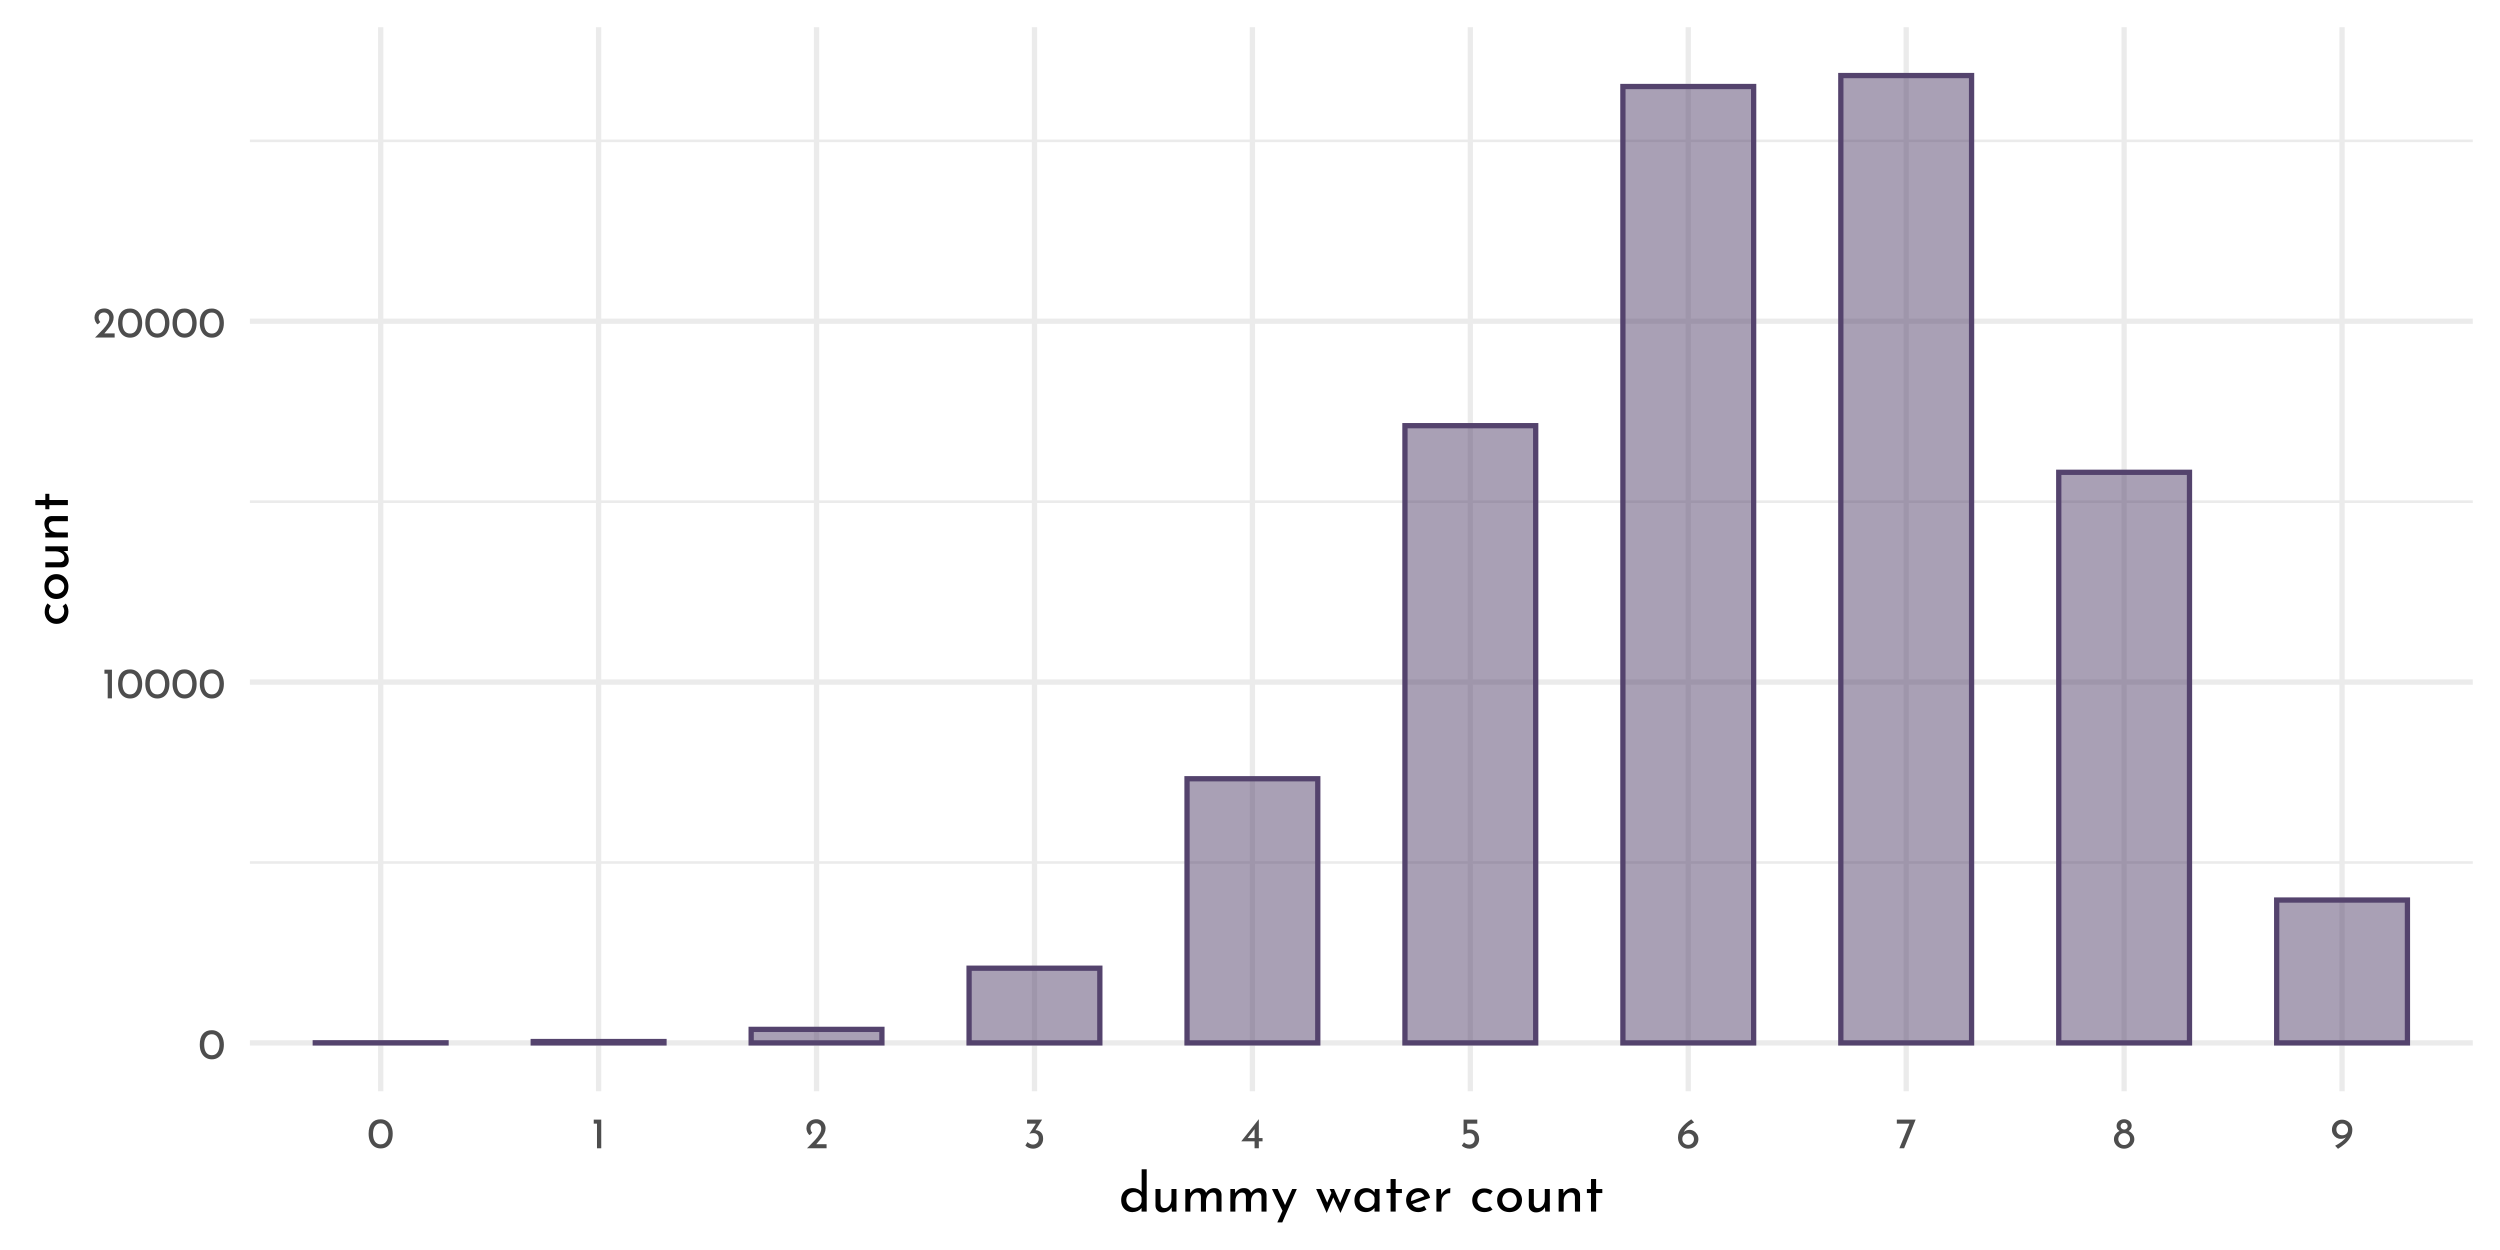
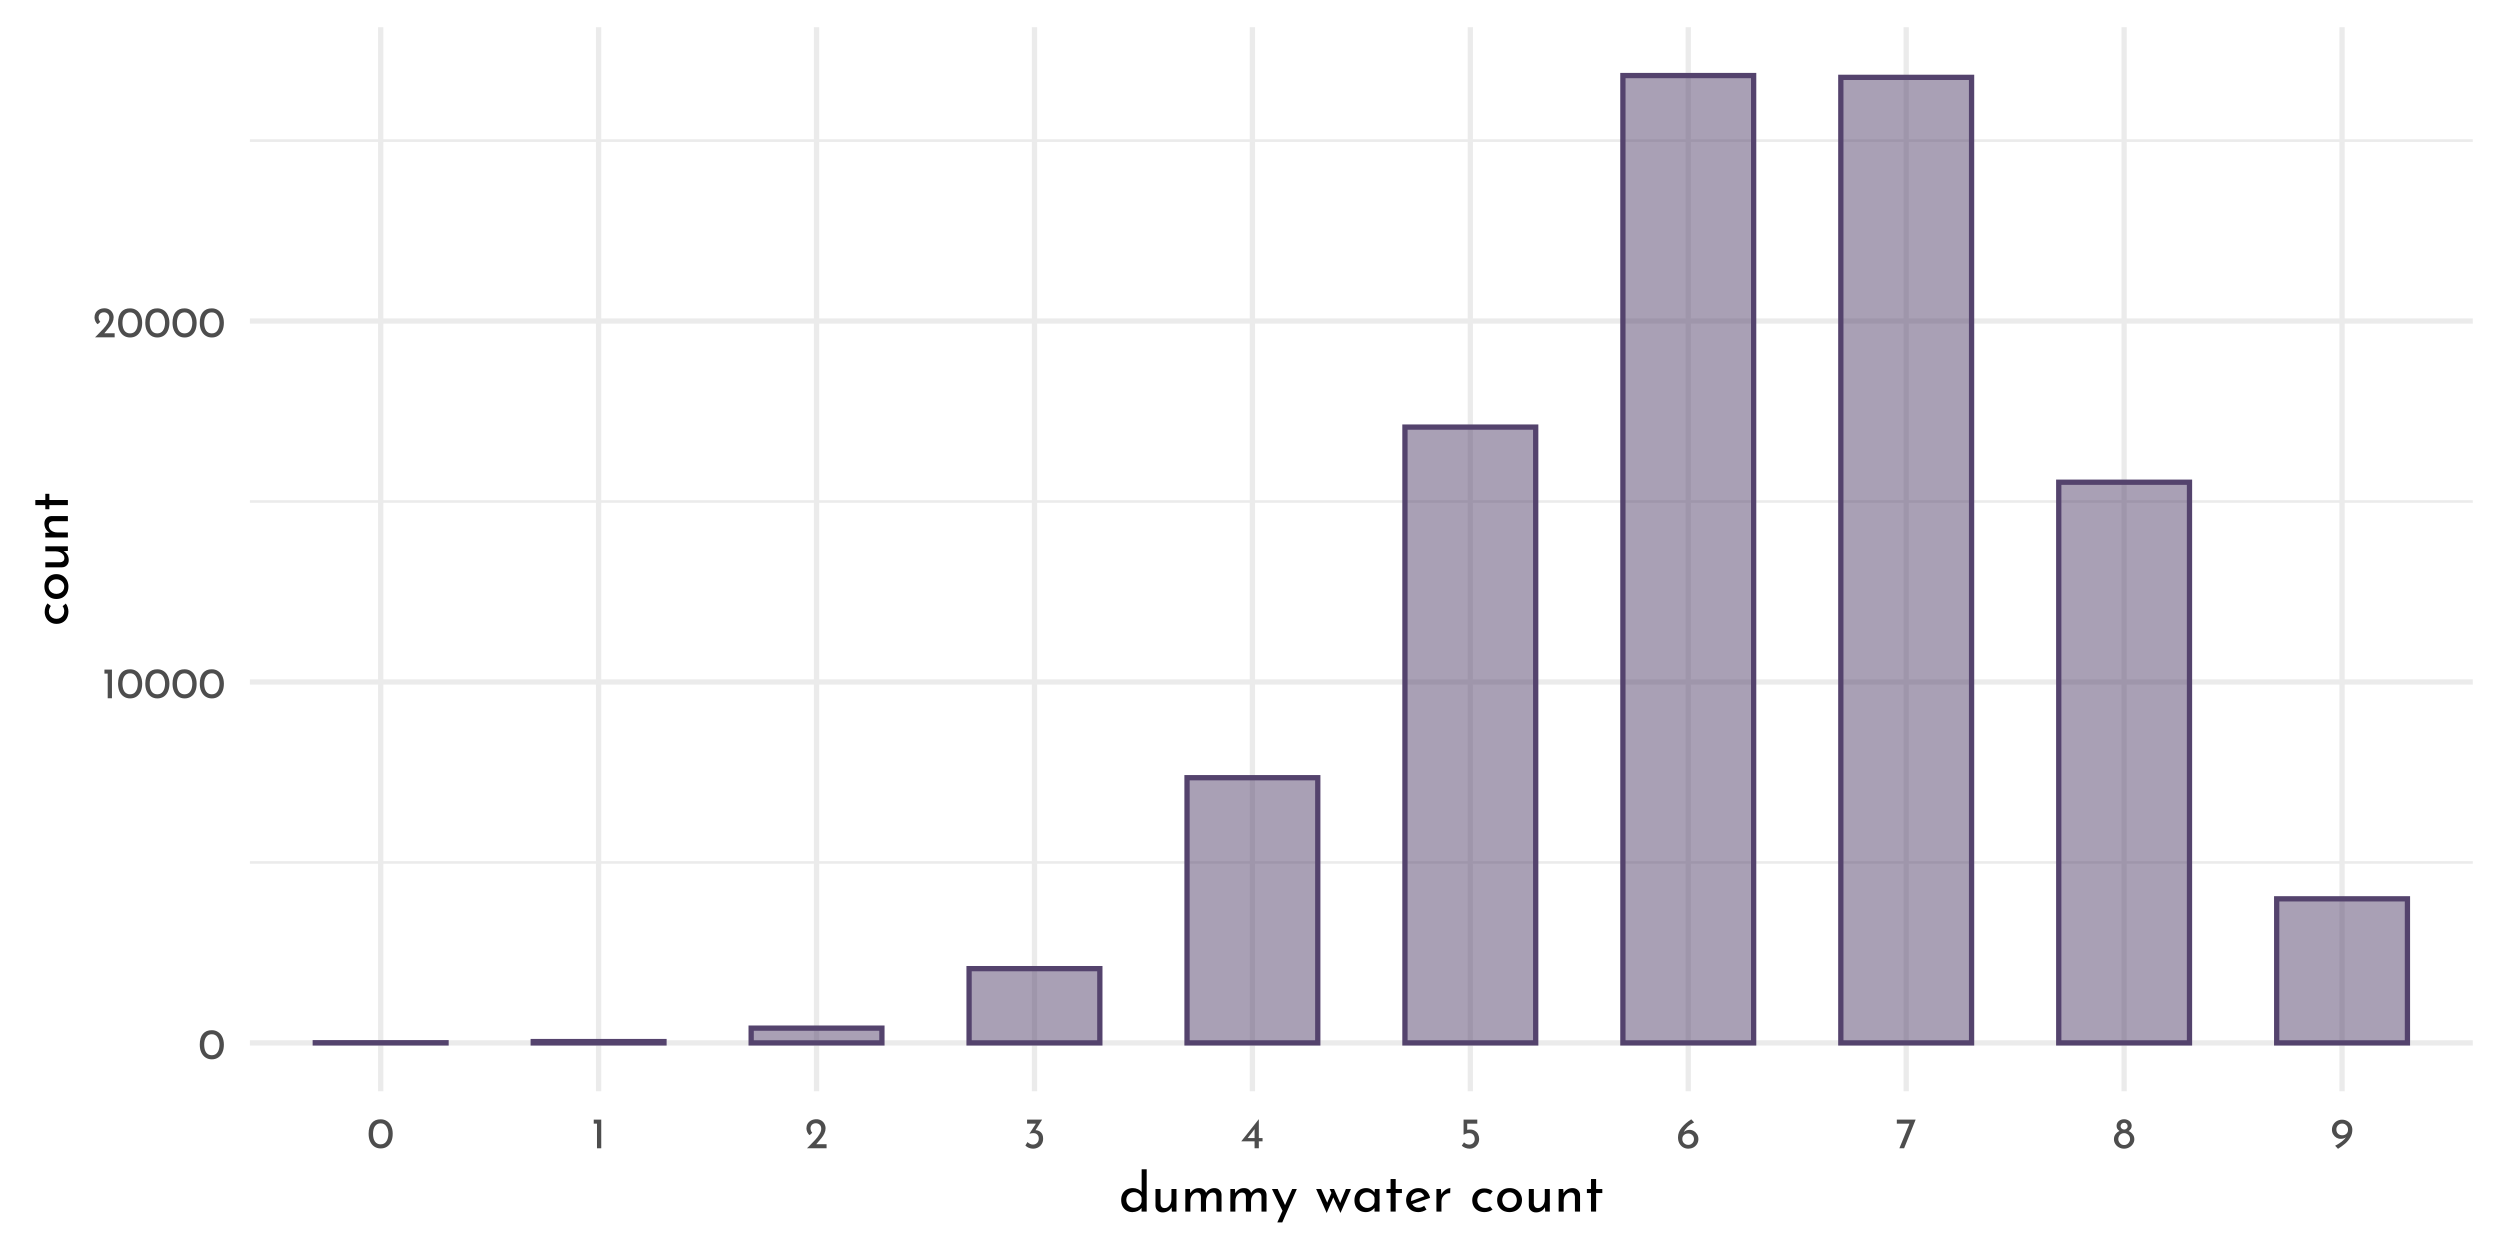
<svg xmlns="http://www.w3.org/2000/svg" xmlns:xlink="http://www.w3.org/1999/xlink" width="504pt" height="252pt" viewBox="0 0 504 252" version="1.1">
  <defs>
    <g>
      <symbol overflow="visible" id="glyph0-0">
        <path style="stroke:none;" d="" />
      </symbol>
      <symbol overflow="visible" id="glyph0-1">
        <path style="stroke:none;" d="M 2.75 0.031 C 2.27 0.031 1.848 -0.086 1.484 -0.328 C 1.117 -0.566 0.832 -0.906 0.625 -1.344 C 0.414 -1.789 0.312 -2.316 0.312 -2.922 C 0.312 -3.879 0.523 -4.609 0.953 -5.109 C 1.391 -5.609 1.988 -5.852 2.75 -5.844 C 3.219 -5.844 3.633 -5.723 4 -5.484 C 4.375 -5.254 4.66 -4.914 4.859 -4.469 C 5.066 -4.031 5.172 -3.516 5.172 -2.922 C 5.172 -2.305 5.066 -1.773 4.859 -1.328 C 4.66 -0.891 4.375 -0.551 4 -0.312 C 3.633 -0.082 3.219 0.031 2.75 0.031 Z M 2.734 -0.797 C 3.234 -0.797 3.613 -0.988 3.875 -1.375 C 4.145 -1.758 4.285 -2.281 4.297 -2.938 C 4.285 -3.57 4.145 -4.078 3.875 -4.453 C 3.613 -4.836 3.234 -5.031 2.734 -5.031 C 2.242 -5.031 1.863 -4.836 1.594 -4.453 C 1.332 -4.078 1.203 -3.566 1.203 -2.922 C 1.203 -2.266 1.332 -1.742 1.594 -1.359 C 1.863 -0.984 2.242 -0.797 2.734 -0.797 Z M 2.734 -0.797 " />
      </symbol>
      <symbol overflow="visible" id="glyph0-2">
        <path style="stroke:none;" d="M 1.984 -5.781 L 1.984 0 L 1.125 0 L 1.125 -4.969 L 0.469 -4.969 L 0.469 -5.781 Z M 1.984 -5.781 " />
      </symbol>
      <symbol overflow="visible" id="glyph0-3">
        <path style="stroke:none;" d="M 4.422 -0.828 L 4.422 0 L 0.469 0 L 0.766 -0.297 C 1.359 -0.891 1.82 -1.367 2.156 -1.734 C 2.5 -2.109 2.781 -2.484 3 -2.859 C 3.227 -3.242 3.344 -3.602 3.344 -3.938 C 3.344 -4.301 3.234 -4.578 3.016 -4.766 C 2.805 -4.953 2.551 -5.047 2.25 -5.047 C 2.008 -5.047 1.805 -4.992 1.641 -4.891 C 1.484 -4.785 1.367 -4.656 1.297 -4.5 C 1.223 -4.352 1.188 -4.207 1.188 -4.062 C 1.188 -3.688 1.301 -3.375 1.531 -3.125 L 1.016 -2.656 C 0.816 -2.77 0.656 -2.969 0.531 -3.25 C 0.414 -3.531 0.359 -3.789 0.359 -4.031 C 0.359 -4.352 0.438 -4.656 0.594 -4.938 C 0.758 -5.219 0.992 -5.441 1.297 -5.609 C 1.609 -5.773 1.973 -5.859 2.391 -5.859 C 2.742 -5.859 3.062 -5.773 3.344 -5.609 C 3.625 -5.441 3.836 -5.219 3.984 -4.938 C 4.141 -4.656 4.219 -4.348 4.219 -4.016 C 4.219 -3.68 4.141 -3.344 3.984 -3 C 3.828 -2.664 3.629 -2.352 3.391 -2.062 C 3.16 -1.77 2.852 -1.406 2.469 -0.969 L 2.344 -0.828 Z M 4.422 -0.828 " />
      </symbol>
      <symbol overflow="visible" id="glyph0-4">
        <path style="stroke:none;" d="M 2.516 -3.656 C 2.961 -3.633 3.328 -3.484 3.609 -3.203 C 3.898 -2.922 4.047 -2.492 4.047 -1.922 C 4.047 -1.523 3.953 -1.176 3.766 -0.875 C 3.586 -0.57 3.344 -0.336 3.031 -0.172 C 2.719 -0.004 2.375 0.078 2 0.078 C 1.719 0.078 1.438 0.02 1.156 -0.094 C 0.875 -0.219 0.645 -0.375 0.469 -0.562 L 0.906 -1.266 C 1.02 -1.129 1.176 -1.008 1.375 -0.906 C 1.57 -0.801 1.773 -0.75 1.984 -0.75 C 2.316 -0.75 2.598 -0.859 2.828 -1.078 C 3.055 -1.305 3.172 -1.609 3.172 -1.984 C 3.172 -2.305 3.07 -2.566 2.875 -2.766 C 2.676 -2.961 2.406 -3.062 2.062 -3.062 C 1.812 -3.062 1.562 -3.016 1.312 -2.922 L 1.297 -2.969 L 2.594 -4.969 L 0.812 -4.969 L 0.812 -5.781 L 3.844 -5.781 Z M 2.516 -3.656 " />
      </symbol>
      <symbol overflow="visible" id="glyph0-5">
        <path style="stroke:none;" d="M 4.406 -2.062 L 4.406 -1.406 L 3.656 -1.406 L 3.656 0 L 2.797 0 L 2.797 -1.406 L 0.109 -1.406 L 3.641 -5.859 L 3.656 -5.859 L 3.656 -2.062 Z M 2.797 -2.062 L 2.797 -3.859 L 1.406 -2.062 Z M 2.797 -2.062 " />
      </symbol>
      <symbol overflow="visible" id="glyph0-6">
        <path style="stroke:none;" d="M 2.266 -3.781 C 2.641 -3.781 2.961 -3.691 3.234 -3.516 C 3.516 -3.348 3.723 -3.125 3.859 -2.844 C 4.004 -2.562 4.078 -2.242 4.078 -1.891 C 4.078 -1.523 3.992 -1.191 3.828 -0.891 C 3.66 -0.598 3.43 -0.363 3.141 -0.188 C 2.848 -0.008 2.52 0.078 2.156 0.078 C 1.852 0.078 1.555 0.02 1.266 -0.094 C 0.984 -0.207 0.754 -0.352 0.578 -0.531 L 1.031 -1.203 C 1.145 -1.066 1.297 -0.957 1.484 -0.875 C 1.68 -0.789 1.879 -0.75 2.078 -0.75 C 2.398 -0.75 2.664 -0.852 2.875 -1.062 C 3.082 -1.27 3.188 -1.535 3.188 -1.859 C 3.188 -2.223 3.086 -2.516 2.891 -2.734 C 2.703 -2.953 2.426 -3.062 2.062 -3.062 C 1.863 -3.062 1.676 -3.031 1.5 -2.969 C 1.32 -2.914 1.133 -2.836 0.938 -2.734 L 0.938 -5.781 L 3.703 -5.781 L 3.703 -4.969 L 1.672 -4.969 L 1.672 -3.719 C 1.859 -3.758 2.055 -3.781 2.266 -3.781 Z M 2.266 -3.781 " />
      </symbol>
      <symbol overflow="visible" id="glyph0-7">
        <path style="stroke:none;" d="M 2.688 -3.719 C 2.988 -3.719 3.27 -3.633 3.531 -3.469 C 3.801 -3.312 4.02 -3.094 4.188 -2.812 C 4.352 -2.531 4.438 -2.211 4.438 -1.859 C 4.438 -1.484 4.344 -1.145 4.156 -0.844 C 3.969 -0.551 3.719 -0.32 3.406 -0.156 C 3.094 0 2.758 0.078 2.406 0.078 C 2.02 0.078 1.664 -0.016 1.344 -0.203 C 1.031 -0.398 0.781 -0.672 0.594 -1.016 C 0.414 -1.359 0.328 -1.758 0.328 -2.219 C 0.328 -2.914 0.578 -3.566 1.078 -4.172 C 1.578 -4.773 2.219 -5.332 3 -5.844 L 3.578 -5.219 C 3.047 -4.957 2.602 -4.656 2.25 -4.312 C 1.906 -3.969 1.648 -3.613 1.484 -3.25 C 1.785 -3.562 2.188 -3.719 2.688 -3.719 Z M 2.375 -0.688 C 2.707 -0.688 2.984 -0.797 3.203 -1.016 C 3.43 -1.234 3.547 -1.516 3.547 -1.859 C 3.547 -2.191 3.43 -2.461 3.203 -2.672 C 2.984 -2.879 2.707 -2.984 2.375 -2.984 C 2.164 -2.984 1.969 -2.938 1.781 -2.844 C 1.602 -2.758 1.461 -2.641 1.359 -2.484 C 1.254 -2.328 1.203 -2.16 1.203 -1.984 L 1.203 -1.828 C 1.203 -1.617 1.254 -1.426 1.359 -1.25 C 1.461 -1.082 1.602 -0.945 1.781 -0.844 C 1.969 -0.738 2.164 -0.688 2.375 -0.688 Z M 2.375 -0.688 " />
      </symbol>
      <symbol overflow="visible" id="glyph0-8">
        <path style="stroke:none;" d="M 4.062 -5.781 L 1.734 0 L 0.781 0 L 2.812 -4.969 L 0.266 -4.969 L 0.266 -5.781 Z M 4.062 -5.781 " />
      </symbol>
      <symbol overflow="visible" id="glyph0-9">
        <path style="stroke:none;" d="M 0.25 -1.828 C 0.25 -2.234 0.359 -2.578 0.578 -2.859 C 0.805 -3.148 1.07 -3.359 1.375 -3.484 C 1.188 -3.609 1.039 -3.754 0.938 -3.922 C 0.832 -4.086 0.781 -4.289 0.781 -4.531 C 0.781 -4.781 0.844 -5.004 0.969 -5.203 C 1.102 -5.41 1.285 -5.57 1.516 -5.688 C 1.742 -5.801 2.004 -5.859 2.297 -5.859 C 2.578 -5.859 2.832 -5.801 3.062 -5.688 C 3.301 -5.57 3.488 -5.414 3.625 -5.219 C 3.758 -5.02 3.828 -4.801 3.828 -4.562 C 3.828 -4.312 3.773 -4.102 3.672 -3.938 C 3.566 -3.77 3.41 -3.617 3.203 -3.484 C 3.523 -3.348 3.797 -3.133 4.016 -2.844 C 4.242 -2.562 4.359 -2.223 4.359 -1.828 C 4.359 -1.492 4.266 -1.18 4.078 -0.891 C 3.898 -0.598 3.648 -0.363 3.328 -0.188 C 3.016 -0.008 2.664 0.078 2.281 0.078 C 1.906 0.078 1.562 -0.008 1.25 -0.188 C 0.938 -0.363 0.691 -0.598 0.516 -0.891 C 0.336 -1.18 0.25 -1.492 0.25 -1.828 Z M 1.594 -4.438 C 1.594 -4.25 1.664 -4.094 1.812 -3.969 C 1.957 -3.844 2.125 -3.781 2.312 -3.781 C 2.5 -3.781 2.66 -3.844 2.797 -3.969 C 2.941 -4.094 3.016 -4.25 3.016 -4.438 C 3.016 -4.633 2.945 -4.801 2.812 -4.938 C 2.676 -5.07 2.508 -5.141 2.312 -5.141 C 2.113 -5.141 1.941 -5.07 1.797 -4.938 C 1.66 -4.801 1.594 -4.633 1.594 -4.438 Z M 1.125 -1.859 C 1.125 -1.648 1.176 -1.453 1.281 -1.266 C 1.383 -1.078 1.523 -0.926 1.703 -0.812 C 1.879 -0.707 2.07 -0.656 2.281 -0.656 C 2.5 -0.656 2.703 -0.707 2.891 -0.812 C 3.078 -0.926 3.223 -1.078 3.328 -1.266 C 3.441 -1.453 3.5 -1.648 3.5 -1.859 C 3.5 -2.078 3.445 -2.273 3.344 -2.453 C 3.238 -2.641 3.094 -2.785 2.906 -2.891 C 2.719 -3.004 2.52 -3.062 2.312 -3.062 C 2.094 -3.062 1.891 -3.008 1.703 -2.906 C 1.523 -2.801 1.383 -2.656 1.281 -2.469 C 1.176 -2.281 1.125 -2.078 1.125 -1.859 Z M 1.125 -1.859 " />
      </symbol>
      <symbol overflow="visible" id="glyph0-10">
        <path style="stroke:none;" d="M 2.359 -5.766 C 2.742 -5.766 3.094 -5.676 3.406 -5.5 C 3.727 -5.332 3.977 -5.094 4.156 -4.781 C 4.344 -4.469 4.438 -4.117 4.438 -3.734 C 4.438 -3.16 4.297 -2.641 4.016 -2.172 C 3.742 -1.711 3.41 -1.312 3.016 -0.969 C 2.617 -0.625 2.129 -0.266 1.547 0.109 L 0.969 -0.516 C 1.477 -0.773 1.922 -1.051 2.297 -1.344 C 2.68 -1.645 2.969 -1.941 3.156 -2.234 C 2.883 -2.016 2.523 -1.906 2.078 -1.906 C 1.773 -1.906 1.488 -1.984 1.219 -2.141 C 0.957 -2.305 0.742 -2.523 0.578 -2.797 C 0.41 -3.078 0.328 -3.391 0.328 -3.734 C 0.328 -4.141 0.422 -4.492 0.609 -4.797 C 0.797 -5.109 1.047 -5.348 1.359 -5.516 C 1.672 -5.68 2.004 -5.766 2.359 -5.766 Z M 1.219 -3.797 C 1.219 -3.441 1.328 -3.156 1.547 -2.938 C 1.773 -2.727 2.055 -2.625 2.391 -2.625 C 2.734 -2.625 3.016 -2.723 3.234 -2.922 C 3.453 -3.129 3.562 -3.383 3.562 -3.688 L 3.562 -3.859 C 3.551 -4.172 3.43 -4.438 3.203 -4.656 C 2.984 -4.875 2.711 -4.984 2.391 -4.984 C 2.055 -4.984 1.773 -4.867 1.547 -4.641 C 1.328 -4.422 1.219 -4.141 1.219 -3.797 Z M 1.219 -3.797 " />
      </symbol>
      <symbol overflow="visible" id="glyph1-0">
        <path style="stroke:none;" d="" />
      </symbol>
      <symbol overflow="visible" id="glyph1-1">
        <path style="stroke:none;" d="M 5.641 -8.531 L 5.641 0 L 4.609 0 L 4.609 -0.719 C 4.391 -0.457 4.117 -0.254 3.797 -0.109 C 3.484 0.035 3.133 0.109 2.75 0.109 C 2.32 0.109 1.938 0.008 1.594 -0.188 C 1.25 -0.395 0.977 -0.68 0.781 -1.047 C 0.594 -1.422 0.5 -1.852 0.5 -2.344 C 0.5 -2.832 0.598 -3.258 0.797 -3.625 C 1.004 -3.988 1.285 -4.266 1.641 -4.453 C 2.004 -4.641 2.414 -4.734 2.875 -4.734 C 3.219 -4.734 3.547 -4.66 3.859 -4.516 C 4.18 -4.379 4.438 -4.188 4.625 -3.938 L 4.625 -8.531 Z M 3.062 -0.766 C 3.457 -0.766 3.789 -0.867 4.062 -1.078 C 4.344 -1.297 4.523 -1.586 4.609 -1.953 L 4.609 -2.812 C 4.523 -3.133 4.336 -3.398 4.047 -3.609 C 3.766 -3.816 3.438 -3.922 3.062 -3.922 C 2.789 -3.922 2.535 -3.852 2.297 -3.719 C 2.066 -3.582 1.879 -3.395 1.734 -3.156 C 1.598 -2.926 1.531 -2.66 1.531 -2.359 C 1.531 -2.055 1.598 -1.785 1.734 -1.547 C 1.879 -1.305 2.066 -1.113 2.297 -0.969 C 2.535 -0.832 2.789 -0.766 3.062 -0.766 Z M 3.062 -0.766 " />
      </symbol>
      <symbol overflow="visible" id="glyph1-2">
        <path style="stroke:none;" d="M 5.125 -4.547 L 5.125 0 L 4.203 0 L 4.141 -0.875 C 3.984 -0.562 3.742 -0.305 3.422 -0.109 C 3.098 0.078 2.738 0.172 2.344 0.172 C 1.926 0.172 1.582 0.047 1.312 -0.203 C 1.039 -0.453 0.898 -0.781 0.891 -1.188 L 0.891 -4.547 L 1.906 -4.547 L 1.906 -1.547 C 1.926 -1.297 2.004 -1.094 2.141 -0.938 C 2.273 -0.789 2.477 -0.711 2.75 -0.703 C 3 -0.703 3.223 -0.773 3.422 -0.922 C 3.629 -1.078 3.797 -1.285 3.922 -1.547 C 4.047 -1.816 4.109 -2.113 4.109 -2.438 L 4.109 -4.547 Z M 5.125 -4.547 " />
      </symbol>
      <symbol overflow="visible" id="glyph1-3">
        <path style="stroke:none;" d="M 6.734 -4.734 C 7.172 -4.734 7.52 -4.609 7.781 -4.359 C 8.039 -4.117 8.176 -3.789 8.188 -3.375 L 8.188 0 L 7.172 0 L 7.172 -3 C 7.148 -3.539 6.91 -3.82 6.453 -3.844 C 6.18 -3.844 5.941 -3.766 5.734 -3.609 C 5.523 -3.453 5.363 -3.242 5.25 -2.984 C 5.133 -2.734 5.07 -2.461 5.062 -2.172 L 5.062 0 L 4.031 0 L 4.031 -3 C 4.008 -3.539 3.758 -3.82 3.281 -3.844 C 3.02 -3.844 2.785 -3.766 2.578 -3.609 C 2.367 -3.453 2.203 -3.242 2.078 -2.984 C 1.961 -2.723 1.906 -2.445 1.906 -2.156 L 1.906 0 L 0.891 0 L 0.891 -4.547 L 1.812 -4.547 L 1.891 -3.703 C 2.066 -4.023 2.305 -4.273 2.609 -4.453 C 2.91 -4.641 3.258 -4.734 3.656 -4.734 C 4.02 -4.734 4.328 -4.645 4.578 -4.469 C 4.828 -4.301 4.988 -4.066 5.062 -3.766 C 5.25 -4.066 5.488 -4.301 5.781 -4.469 C 6.07 -4.645 6.391 -4.734 6.734 -4.734 Z M 6.734 -4.734 " />
      </symbol>
      <symbol overflow="visible" id="glyph1-4">
        <path style="stroke:none;" d="M 5.219 -4.547 L 2.281 2.188 L 1.281 2.188 L 2.328 -0.156 L 0.203 -4.547 L 1.359 -4.547 L 2.844 -1.312 L 4.281 -4.547 Z M 5.219 -4.547 " />
      </symbol>
      <symbol overflow="visible" id="glyph1-5">
        <path style="stroke:none;" d="" />
      </symbol>
      <symbol overflow="visible" id="glyph1-6">
        <path style="stroke:none;" d="M 7.219 -4.547 L 5.109 0.281 L 3.656 -2.844 L 2.328 0.281 L 0.203 -4.547 L 1.219 -4.547 L 2.438 -1.797 L 3.281 -3.766 L 2.922 -4.547 L 3.812 -4.547 L 5.047 -1.734 L 6.203 -4.547 Z M 7.219 -4.547 " />
      </symbol>
      <symbol overflow="visible" id="glyph1-7">
        <path style="stroke:none;" d="M 5.562 -4.547 L 5.562 0 L 4.547 0 L 4.547 -0.75 C 4.379 -0.531 4.141 -0.332 3.828 -0.156 C 3.523 0.02 3.18 0.109 2.797 0.109 C 2.359 0.109 1.961 0.016 1.609 -0.172 C 1.266 -0.359 0.992 -0.629 0.797 -0.984 C 0.598 -1.348 0.5 -1.781 0.5 -2.281 C 0.5 -2.781 0.602 -3.211 0.812 -3.578 C 1.02 -3.953 1.301 -4.238 1.656 -4.438 C 2.008 -4.633 2.406 -4.734 2.844 -4.734 C 3.227 -4.734 3.562 -4.648 3.844 -4.484 C 4.133 -4.316 4.367 -4.098 4.547 -3.828 L 4.625 -4.547 Z M 3.062 -0.734 C 3.438 -0.734 3.758 -0.836 4.031 -1.047 C 4.301 -1.254 4.473 -1.539 4.547 -1.906 L 4.547 -2.812 C 4.453 -3.125 4.266 -3.379 3.984 -3.578 C 3.711 -3.785 3.395 -3.891 3.031 -3.891 C 2.758 -3.891 2.508 -3.82 2.281 -3.688 C 2.051 -3.562 1.867 -3.379 1.734 -3.141 C 1.598 -2.898 1.531 -2.629 1.531 -2.328 C 1.531 -2.035 1.598 -1.77 1.734 -1.531 C 1.879 -1.289 2.066 -1.098 2.297 -0.953 C 2.535 -0.805 2.789 -0.734 3.062 -0.734 Z M 3.062 -0.734 " />
      </symbol>
      <symbol overflow="visible" id="glyph1-8">
        <path style="stroke:none;" d="M 2.359 -6.562 L 2.359 -4.547 L 3.609 -4.547 L 3.609 -3.734 L 2.359 -3.734 L 2.359 0 L 1.328 0 L 1.328 -3.734 L 0.5 -3.734 L 0.5 -4.547 L 1.328 -4.547 L 1.328 -6.562 Z M 2.359 -6.562 " />
      </symbol>
      <symbol overflow="visible" id="glyph1-9">
        <path style="stroke:none;" d="M 3.031 -0.766 C 3.406 -0.766 3.773 -0.898 4.141 -1.172 L 4.609 -0.406 C 4.367 -0.25 4.109 -0.125 3.828 -0.031 C 3.547 0.062 3.27 0.109 3 0.109 C 2.5 0.109 2.055 0.004 1.672 -0.203 C 1.297 -0.41 1.004 -0.695 0.797 -1.062 C 0.598 -1.426 0.5 -1.844 0.5 -2.312 C 0.5 -2.758 0.609 -3.164 0.828 -3.531 C 1.055 -3.906 1.363 -4.195 1.75 -4.406 C 2.133 -4.625 2.562 -4.734 3.031 -4.734 C 3.625 -4.734 4.117 -4.562 4.516 -4.219 C 4.91 -3.875 5.18 -3.391 5.328 -2.766 L 1.734 -1.5 C 1.859 -1.27 2.031 -1.086 2.25 -0.953 C 2.477 -0.828 2.738 -0.766 3.031 -0.766 Z M 2.953 -3.922 C 2.535 -3.922 2.188 -3.773 1.906 -3.484 C 1.633 -3.191 1.5 -2.816 1.5 -2.359 C 1.5 -2.254 1.504 -2.172 1.516 -2.109 L 4.172 -3.094 C 4.055 -3.344 3.898 -3.539 3.703 -3.688 C 3.504 -3.844 3.254 -3.922 2.953 -3.922 Z M 2.953 -3.922 " />
      </symbol>
      <symbol overflow="visible" id="glyph1-10">
        <path style="stroke:none;" d="M 1.875 -3.469 C 2 -3.719 2.164 -3.938 2.375 -4.125 C 2.594 -4.32 2.82 -4.473 3.062 -4.578 C 3.312 -4.68 3.523 -4.734 3.703 -4.734 L 3.656 -3.719 C 3.332 -3.727 3.035 -3.66 2.766 -3.516 C 2.492 -3.367 2.281 -3.164 2.125 -2.906 C 1.977 -2.645 1.906 -2.367 1.906 -2.078 L 1.906 0 L 0.891 0 L 0.891 -4.547 L 1.797 -4.547 Z M 1.875 -3.469 " />
      </symbol>
      <symbol overflow="visible" id="glyph1-11">
        <path style="stroke:none;" d="M 4.594 -0.422 C 4.383 -0.254 4.141 -0.125 3.859 -0.031 C 3.578 0.062 3.285 0.109 2.984 0.109 C 2.492 0.109 2.062 0.008 1.688 -0.188 C 1.312 -0.383 1.02 -0.664 0.812 -1.031 C 0.602 -1.395 0.5 -1.812 0.5 -2.281 C 0.5 -2.75 0.609 -3.164 0.828 -3.531 C 1.047 -3.895 1.336 -4.176 1.703 -4.375 C 2.066 -4.57 2.461 -4.672 2.891 -4.672 C 3.586 -4.672 4.164 -4.484 4.625 -4.109 L 4.109 -3.438 C 3.961 -3.539 3.789 -3.629 3.594 -3.703 C 3.406 -3.785 3.203 -3.828 2.984 -3.828 C 2.711 -3.828 2.461 -3.758 2.234 -3.625 C 2.016 -3.488 1.836 -3.301 1.703 -3.062 C 1.578 -2.832 1.516 -2.57 1.516 -2.281 C 1.516 -2 1.582 -1.738 1.719 -1.5 C 1.852 -1.27 2.035 -1.082 2.266 -0.938 C 2.504 -0.801 2.773 -0.734 3.078 -0.734 C 3.453 -0.734 3.781 -0.844 4.062 -1.062 Z M 4.594 -0.422 " />
      </symbol>
      <symbol overflow="visible" id="glyph1-12">
        <path style="stroke:none;" d="M 0.5 -2.328 C 0.5 -2.766 0.602 -3.172 0.812 -3.547 C 1.031 -3.922 1.332 -4.211 1.719 -4.422 C 2.102 -4.629 2.539 -4.734 3.031 -4.734 C 3.508 -4.734 3.938 -4.629 4.312 -4.422 C 4.695 -4.211 4.992 -3.922 5.203 -3.547 C 5.41 -3.18 5.516 -2.773 5.516 -2.328 C 5.516 -1.867 5.41 -1.453 5.203 -1.078 C 4.992 -0.711 4.695 -0.422 4.312 -0.203 C 3.926 0.004 3.488 0.109 3 0.109 C 2.52 0.109 2.086 0.008 1.703 -0.188 C 1.328 -0.395 1.031 -0.68 0.812 -1.047 C 0.602 -1.41 0.5 -1.836 0.5 -2.328 Z M 1.531 -2.312 C 1.531 -2.02 1.594 -1.754 1.719 -1.516 C 1.844 -1.273 2.016 -1.082 2.234 -0.938 C 2.461 -0.801 2.711 -0.734 2.984 -0.734 C 3.41 -0.734 3.766 -0.883 4.047 -1.188 C 4.328 -1.488 4.469 -1.863 4.469 -2.312 C 4.469 -2.758 4.328 -3.133 4.047 -3.438 C 3.766 -3.738 3.41 -3.891 2.984 -3.891 C 2.711 -3.891 2.461 -3.816 2.234 -3.672 C 2.016 -3.535 1.844 -3.344 1.719 -3.094 C 1.594 -2.852 1.531 -2.594 1.531 -2.312 Z M 1.531 -2.312 " />
      </symbol>
      <symbol overflow="visible" id="glyph1-13">
        <path style="stroke:none;" d="M 3.719 -4.734 C 4.145 -4.734 4.492 -4.602 4.766 -4.344 C 5.047 -4.094 5.191 -3.766 5.203 -3.359 L 5.203 0 L 4.172 0 L 4.172 -3.016 C 4.148 -3.273 4.07 -3.477 3.938 -3.625 C 3.801 -3.77 3.594 -3.844 3.312 -3.844 C 2.906 -3.844 2.566 -3.68 2.297 -3.359 C 2.035 -3.035 1.906 -2.629 1.906 -2.141 L 1.906 0 L 0.891 0 L 0.891 -4.547 L 1.812 -4.547 L 1.875 -3.672 C 2.039 -4.004 2.285 -4.266 2.609 -4.453 C 2.93 -4.641 3.301 -4.734 3.719 -4.734 Z M 3.719 -4.734 " />
      </symbol>
      <symbol overflow="visible" id="glyph2-0">
        <path style="stroke:none;" d="" />
      </symbol>
      <symbol overflow="visible" id="glyph2-1">
        <path style="stroke:none;" d="M -0.422 -4.594 C -0.254 -4.383 -0.125 -4.141 -0.031 -3.859 C 0.062 -3.578 0.109 -3.285 0.109 -2.984 C 0.109 -2.492 0.008 -2.062 -0.188 -1.688 C -0.383 -1.312 -0.664 -1.02 -1.031 -0.812 C -1.395 -0.602 -1.812 -0.5 -2.281 -0.5 C -2.75 -0.5 -3.164 -0.609 -3.531 -0.828 C -3.895 -1.047 -4.176 -1.336 -4.375 -1.703 C -4.57 -2.066 -4.672 -2.461 -4.672 -2.891 C -4.672 -3.586 -4.484 -4.164 -4.109 -4.625 L -3.438 -4.109 C -3.539 -3.961 -3.629 -3.789 -3.703 -3.594 C -3.785 -3.406 -3.828 -3.203 -3.828 -2.984 C -3.828 -2.711 -3.758 -2.461 -3.625 -2.234 C -3.488 -2.016 -3.301 -1.836 -3.062 -1.703 C -2.832 -1.578 -2.57 -1.516 -2.281 -1.516 C -2 -1.516 -1.738 -1.582 -1.5 -1.719 C -1.27 -1.852 -1.082 -2.035 -0.938 -2.266 C -0.801 -2.504 -0.734 -2.773 -0.734 -3.078 C -0.734 -3.453 -0.844 -3.781 -1.062 -4.062 Z M -0.422 -4.594 " />
      </symbol>
      <symbol overflow="visible" id="glyph2-2">
        <path style="stroke:none;" d="M -2.328 -0.5 C -2.766 -0.5 -3.172 -0.602 -3.547 -0.812 C -3.922 -1.031 -4.211 -1.332 -4.422 -1.719 C -4.629 -2.102 -4.734 -2.539 -4.734 -3.031 C -4.734 -3.508 -4.629 -3.938 -4.422 -4.312 C -4.211 -4.695 -3.922 -4.992 -3.547 -5.203 C -3.18 -5.41 -2.773 -5.516 -2.328 -5.516 C -1.867 -5.516 -1.453 -5.41 -1.078 -5.203 C -0.711 -4.992 -0.422 -4.695 -0.203 -4.312 C 0.004 -3.926 0.109 -3.488 0.109 -3 C 0.109 -2.52 0.008 -2.086 -0.188 -1.703 C -0.395 -1.328 -0.68 -1.031 -1.047 -0.812 C -1.41 -0.602 -1.836 -0.5 -2.328 -0.5 Z M -2.312 -1.531 C -2.02 -1.531 -1.754 -1.594 -1.516 -1.719 C -1.273 -1.844 -1.082 -2.016 -0.938 -2.234 C -0.801 -2.461 -0.734 -2.711 -0.734 -2.984 C -0.734 -3.41 -0.883 -3.766 -1.188 -4.047 C -1.488 -4.328 -1.863 -4.469 -2.312 -4.469 C -2.758 -4.469 -3.133 -4.328 -3.438 -4.047 C -3.738 -3.766 -3.891 -3.41 -3.891 -2.984 C -3.891 -2.711 -3.816 -2.461 -3.672 -2.234 C -3.535 -2.016 -3.344 -1.844 -3.094 -1.719 C -2.852 -1.594 -2.594 -1.531 -2.312 -1.531 Z M -2.312 -1.531 " />
      </symbol>
      <symbol overflow="visible" id="glyph2-3">
        <path style="stroke:none;" d="M -4.547 -5.125 L 0 -5.125 L 0 -4.203 L -0.875 -4.141 C -0.562 -3.984 -0.305 -3.742 -0.109 -3.422 C 0.078 -3.098 0.172 -2.738 0.172 -2.344 C 0.172 -1.926 0.047 -1.582 -0.203 -1.312 C -0.453 -1.039 -0.781 -0.898 -1.188 -0.891 L -4.547 -0.891 L -4.547 -1.906 L -1.547 -1.906 C -1.297 -1.926 -1.094 -2.004 -0.938 -2.141 C -0.789 -2.273 -0.711 -2.477 -0.703 -2.75 C -0.703 -3 -0.773 -3.223 -0.922 -3.422 C -1.078 -3.629 -1.285 -3.797 -1.547 -3.922 C -1.816 -4.047 -2.113 -4.109 -2.438 -4.109 L -4.547 -4.109 Z M -4.547 -5.125 " />
      </symbol>
      <symbol overflow="visible" id="glyph2-4">
        <path style="stroke:none;" d="M -4.734 -3.719 C -4.734 -4.145 -4.602 -4.492 -4.344 -4.766 C -4.094 -5.047 -3.766 -5.191 -3.359 -5.203 L 0 -5.203 L 0 -4.172 L -3.016 -4.172 C -3.273 -4.148 -3.477 -4.07 -3.625 -3.938 C -3.77 -3.801 -3.844 -3.594 -3.844 -3.312 C -3.844 -2.906 -3.68 -2.566 -3.359 -2.297 C -3.035 -2.035 -2.629 -1.906 -2.141 -1.906 L 0 -1.906 L 0 -0.891 L -4.547 -0.891 L -4.547 -1.812 L -3.672 -1.875 C -4.004 -2.039 -4.266 -2.285 -4.453 -2.609 C -4.641 -2.93 -4.734 -3.301 -4.734 -3.719 Z M -4.734 -3.719 " />
      </symbol>
      <symbol overflow="visible" id="glyph2-5">
        <path style="stroke:none;" d="M -6.562 -2.359 L -4.547 -2.359 L -4.547 -3.609 L -3.734 -3.609 L -3.734 -2.359 L 0 -2.359 L 0 -1.328 L -3.734 -1.328 L -3.734 -0.5 L -4.547 -0.5 L -4.547 -1.328 L -6.562 -1.328 Z M -6.562 -2.359 " />
      </symbol>
    </g>
    <clipPath id="clip1">
      <path d="M 50.383 173 L 498.52 173 L 498.52 175 L 50.383 175 Z M 50.383 173 " />
    </clipPath>
    <clipPath id="clip2">
      <path d="M 50.383 100 L 498.52 100 L 498.52 102 L 50.383 102 Z M 50.383 100 " />
    </clipPath>
    <clipPath id="clip3">
      <path d="M 50.383 28 L 498.52 28 L 498.52 29 L 50.383 29 Z M 50.383 28 " />
    </clipPath>
    <clipPath id="clip4">
      <path d="M 50.383 209 L 498.52 209 L 498.52 211 L 50.383 211 Z M 50.383 209 " />
    </clipPath>
    <clipPath id="clip5">
      <path d="M 50.383 136 L 498.52 136 L 498.52 139 L 50.383 139 Z M 50.383 136 " />
    </clipPath>
    <clipPath id="clip6">
      <path d="M 50.383 64 L 498.52 64 L 498.52 66 L 50.383 66 Z M 50.383 64 " />
    </clipPath>
    <clipPath id="clip7">
      <path d="M 76 5.48 L 78 5.48 L 78 220 L 76 220 Z M 76 5.48 " />
    </clipPath>
    <clipPath id="clip8">
      <path d="M 120 5.48 L 122 5.48 L 122 220 L 120 220 Z M 120 5.48 " />
    </clipPath>
    <clipPath id="clip9">
      <path d="M 164 5.48 L 166 5.48 L 166 220 L 164 220 Z M 164 5.48 " />
    </clipPath>
    <clipPath id="clip10">
      <path d="M 208 5.48 L 210 5.48 L 210 220 L 208 220 Z M 208 5.48 " />
    </clipPath>
    <clipPath id="clip11">
      <path d="M 251 5.48 L 254 5.48 L 254 220 L 251 220 Z M 251 5.48 " />
    </clipPath>
    <clipPath id="clip12">
      <path d="M 295 5.48 L 297 5.48 L 297 220 L 295 220 Z M 295 5.48 " />
    </clipPath>
    <clipPath id="clip13">
      <path d="M 339 5.48 L 341 5.48 L 341 220 L 339 220 Z M 339 5.48 " />
    </clipPath>
    <clipPath id="clip14">
      <path d="M 383 5.48 L 385 5.48 L 385 220 L 383 220 Z M 383 5.48 " />
    </clipPath>
    <clipPath id="clip15">
      <path d="M 427 5.48 L 429 5.48 L 429 220 L 427 220 Z M 427 5.48 " />
    </clipPath>
    <clipPath id="clip16">
      <path d="M 471 5.48 L 473 5.48 L 473 220 L 471 220 Z M 471 5.48 " />
    </clipPath>
  </defs>
  <g id="surface69">
    <rect x="0" y="0" width="504" height="252" style="fill:rgb(100%,100%,100%);fill-opacity:1;stroke:none;" />
    <g clip-path="url(#clip1)" clip-rule="nonzero">
-       <path style="fill:none;stroke-width:0.533;stroke-linecap:butt;stroke-linejoin:round;stroke:rgb(92.157%,92.157%,92.157%);stroke-opacity:1;stroke-miterlimit:10;" d="M 50.383 173.879 L 498.52 173.879 " />
+       <path style="fill:none;stroke-width:0.533;stroke-linecap:butt;stroke-linejoin:round;stroke:rgb(92.157%,92.157%,92.157%);stroke-opacity:1;stroke-miterlimit:10;" d="M 50.383 173.867 L 498.52 173.867 " />
    </g>
    <g clip-path="url(#clip2)" clip-rule="nonzero">
-       <path style="fill:none;stroke-width:0.533;stroke-linecap:butt;stroke-linejoin:round;stroke:rgb(92.157%,92.157%,92.157%);stroke-opacity:1;stroke-miterlimit:10;" d="M 50.383 101.133 L 498.52 101.133 " />
+       <path style="fill:none;stroke-width:0.533;stroke-linecap:butt;stroke-linejoin:round;stroke:rgb(92.157%,92.157%,92.157%);stroke-opacity:1;stroke-miterlimit:10;" d="M 50.383 101.105 L 498.52 101.105 " />
    </g>
    <g clip-path="url(#clip3)" clip-rule="nonzero">
-       <path style="fill:none;stroke-width:0.533;stroke-linecap:butt;stroke-linejoin:round;stroke:rgb(92.157%,92.157%,92.157%);stroke-opacity:1;stroke-miterlimit:10;" d="M 50.383 28.391 L 498.52 28.391 " />
+       <path style="fill:none;stroke-width:0.533;stroke-linecap:butt;stroke-linejoin:round;stroke:rgb(92.157%,92.157%,92.157%);stroke-opacity:1;stroke-miterlimit:10;" d="M 50.383 28.344 L 498.52 28.344 " />
    </g>
    <g clip-path="url(#clip4)" clip-rule="nonzero">
      <path style="fill:none;stroke-width:1.067;stroke-linecap:butt;stroke-linejoin:round;stroke:rgb(92.157%,92.157%,92.157%);stroke-opacity:1;stroke-miterlimit:10;" d="M 50.383 210.25 L 498.52 210.25 " />
    </g>
    <g clip-path="url(#clip5)" clip-rule="nonzero">
-       <path style="fill:none;stroke-width:1.067;stroke-linecap:butt;stroke-linejoin:round;stroke:rgb(92.157%,92.157%,92.157%);stroke-opacity:1;stroke-miterlimit:10;" d="M 50.383 137.504 L 498.52 137.504 " />
+       <path style="fill:none;stroke-width:1.067;stroke-linecap:butt;stroke-linejoin:round;stroke:rgb(92.157%,92.157%,92.157%);stroke-opacity:1;stroke-miterlimit:10;" d="M 50.383 137.484 L 498.52 137.484 " />
    </g>
    <g clip-path="url(#clip6)" clip-rule="nonzero">
-       <path style="fill:none;stroke-width:1.067;stroke-linecap:butt;stroke-linejoin:round;stroke:rgb(92.157%,92.157%,92.157%);stroke-opacity:1;stroke-miterlimit:10;" d="M 50.383 64.762 L 498.52 64.762 " />
+       <path style="fill:none;stroke-width:1.067;stroke-linecap:butt;stroke-linejoin:round;stroke:rgb(92.157%,92.157%,92.157%);stroke-opacity:1;stroke-miterlimit:10;" d="M 50.383 64.723 L 498.52 64.723 " />
    </g>
    <g clip-path="url(#clip7)" clip-rule="nonzero">
      <path style="fill:none;stroke-width:1.067;stroke-linecap:butt;stroke-linejoin:round;stroke:rgb(92.157%,92.157%,92.157%);stroke-opacity:1;stroke-miterlimit:10;" d="M 76.746 220 L 76.746 5.48 " />
    </g>
    <g clip-path="url(#clip8)" clip-rule="nonzero">
      <path style="fill:none;stroke-width:1.067;stroke-linecap:butt;stroke-linejoin:round;stroke:rgb(92.157%,92.157%,92.157%);stroke-opacity:1;stroke-miterlimit:10;" d="M 120.68 220 L 120.68 5.48 " />
    </g>
    <g clip-path="url(#clip9)" clip-rule="nonzero">
      <path style="fill:none;stroke-width:1.067;stroke-linecap:butt;stroke-linejoin:round;stroke:rgb(92.157%,92.157%,92.157%);stroke-opacity:1;stroke-miterlimit:10;" d="M 164.613 220 L 164.613 5.48 " />
    </g>
    <g clip-path="url(#clip10)" clip-rule="nonzero">
      <path style="fill:none;stroke-width:1.067;stroke-linecap:butt;stroke-linejoin:round;stroke:rgb(92.157%,92.157%,92.157%);stroke-opacity:1;stroke-miterlimit:10;" d="M 208.551 220 L 208.551 5.48 " />
    </g>
    <g clip-path="url(#clip11)" clip-rule="nonzero">
      <path style="fill:none;stroke-width:1.067;stroke-linecap:butt;stroke-linejoin:round;stroke:rgb(92.157%,92.157%,92.157%);stroke-opacity:1;stroke-miterlimit:10;" d="M 252.484 220 L 252.484 5.48 " />
    </g>
    <g clip-path="url(#clip12)" clip-rule="nonzero">
      <path style="fill:none;stroke-width:1.067;stroke-linecap:butt;stroke-linejoin:round;stroke:rgb(92.157%,92.157%,92.157%);stroke-opacity:1;stroke-miterlimit:10;" d="M 296.418 220 L 296.418 5.48 " />
    </g>
    <g clip-path="url(#clip13)" clip-rule="nonzero">
      <path style="fill:none;stroke-width:1.067;stroke-linecap:butt;stroke-linejoin:round;stroke:rgb(92.157%,92.157%,92.157%);stroke-opacity:1;stroke-miterlimit:10;" d="M 340.355 220 L 340.355 5.48 " />
    </g>
    <g clip-path="url(#clip14)" clip-rule="nonzero">
      <path style="fill:none;stroke-width:1.067;stroke-linecap:butt;stroke-linejoin:round;stroke:rgb(92.157%,92.157%,92.157%);stroke-opacity:1;stroke-miterlimit:10;" d="M 384.289 220 L 384.289 5.48 " />
    </g>
    <g clip-path="url(#clip15)" clip-rule="nonzero">
      <path style="fill:none;stroke-width:1.067;stroke-linecap:butt;stroke-linejoin:round;stroke:rgb(92.157%,92.157%,92.157%);stroke-opacity:1;stroke-miterlimit:10;" d="M 428.223 220 L 428.223 5.48 " />
    </g>
    <g clip-path="url(#clip16)" clip-rule="nonzero">
      <path style="fill:none;stroke-width:1.067;stroke-linecap:butt;stroke-linejoin:round;stroke:rgb(92.157%,92.157%,92.157%);stroke-opacity:1;stroke-miterlimit:10;" d="M 472.16 220 L 472.16 5.48 " />
    </g>
-     <path style="fill-rule:nonzero;fill:rgb(32.941%,26.275%,42.745%);fill-opacity:0.502;stroke-width:1.067;stroke-linecap:square;stroke-linejoin:miter;stroke:rgb(32.941%,26.275%,42.745%);stroke-opacity:1;stroke-miterlimit:10;" d="M 63.562 210.25 L 89.922 210.25 L 89.922 210.227 L 63.562 210.227 Z M 63.562 210.25 " />
-     <path style="fill-rule:nonzero;fill:rgb(32.941%,26.275%,42.745%);fill-opacity:0.502;stroke-width:1.067;stroke-linecap:square;stroke-linejoin:miter;stroke:rgb(32.941%,26.275%,42.745%);stroke-opacity:1;stroke-miterlimit:10;" d="M 107.5 210.25 L 133.859 210.25 L 133.859 209.973 L 107.5 209.973 Z M 107.5 210.25 " />
-     <path style="fill-rule:nonzero;fill:rgb(32.941%,26.275%,42.745%);fill-opacity:0.502;stroke-width:1.067;stroke-linecap:square;stroke-linejoin:miter;stroke:rgb(32.941%,26.275%,42.745%);stroke-opacity:1;stroke-miterlimit:10;" d="M 151.434 210.25 L 177.793 210.25 L 177.793 207.523 L 151.434 207.523 Z M 151.434 210.25 " />
-     <path style="fill-rule:nonzero;fill:rgb(32.941%,26.275%,42.745%);fill-opacity:0.502;stroke-width:1.067;stroke-linecap:square;stroke-linejoin:miter;stroke:rgb(32.941%,26.275%,42.745%);stroke-opacity:1;stroke-miterlimit:10;" d="M 195.367 210.25 L 221.727 210.25 L 221.727 195.191 L 195.367 195.191 Z M 195.367 210.25 " />
-     <path style="fill-rule:nonzero;fill:rgb(32.941%,26.275%,42.745%);fill-opacity:0.502;stroke-width:1.067;stroke-linecap:square;stroke-linejoin:miter;stroke:rgb(32.941%,26.275%,42.745%);stroke-opacity:1;stroke-miterlimit:10;" d="M 239.305 210.25 L 265.664 210.25 L 265.664 156.996 L 239.305 156.996 Z M 239.305 210.25 " />
-     <path style="fill-rule:nonzero;fill:rgb(32.941%,26.275%,42.745%);fill-opacity:0.502;stroke-width:1.067;stroke-linecap:square;stroke-linejoin:miter;stroke:rgb(32.941%,26.275%,42.745%);stroke-opacity:1;stroke-miterlimit:10;" d="M 283.238 210.25 L 309.598 210.25 L 309.598 85.816 L 283.238 85.816 Z M 283.238 210.25 " />
-     <path style="fill-rule:nonzero;fill:rgb(32.941%,26.275%,42.745%);fill-opacity:0.502;stroke-width:1.067;stroke-linecap:square;stroke-linejoin:miter;stroke:rgb(32.941%,26.275%,42.745%);stroke-opacity:1;stroke-miterlimit:10;" d="M 327.176 210.25 L 353.535 210.25 L 353.535 17.441 L 327.176 17.441 Z M 327.176 210.25 " />
-     <path style="fill-rule:nonzero;fill:rgb(32.941%,26.275%,42.745%);fill-opacity:0.502;stroke-width:1.067;stroke-linecap:square;stroke-linejoin:miter;stroke:rgb(32.941%,26.275%,42.745%);stroke-opacity:1;stroke-miterlimit:10;" d="M 371.109 210.25 L 397.469 210.25 L 397.469 15.23 L 371.109 15.23 Z M 371.109 210.25 " />
-     <path style="fill-rule:nonzero;fill:rgb(32.941%,26.275%,42.745%);fill-opacity:0.502;stroke-width:1.067;stroke-linecap:square;stroke-linejoin:miter;stroke:rgb(32.941%,26.275%,42.745%);stroke-opacity:1;stroke-miterlimit:10;" d="M 415.043 210.25 L 441.402 210.25 L 441.402 95.215 L 415.043 95.215 Z M 415.043 210.25 " />
-     <path style="fill-rule:nonzero;fill:rgb(32.941%,26.275%,42.745%);fill-opacity:0.502;stroke-width:1.067;stroke-linecap:square;stroke-linejoin:miter;stroke:rgb(32.941%,26.275%,42.745%);stroke-opacity:1;stroke-miterlimit:10;" d="M 458.98 210.25 L 485.34 210.25 L 485.34 181.449 L 458.98 181.449 Z M 458.98 210.25 " />
+     <path style="fill-rule:nonzero;fill:rgb(32.941%,26.275%,42.745%);fill-opacity:0.502;stroke-width:1.067;stroke-linecap:square;stroke-linejoin:miter;stroke:rgb(32.941%,26.275%,42.745%);stroke-opacity:1;stroke-miterlimit:10;" d="M 63.562 210.25 L 89.922 210.25 L 89.922 210.215 L 63.562 210.215 Z M 63.562 210.25 " />
+     <path style="fill-rule:nonzero;fill:rgb(32.941%,26.275%,42.745%);fill-opacity:0.502;stroke-width:1.067;stroke-linecap:square;stroke-linejoin:miter;stroke:rgb(32.941%,26.275%,42.745%);stroke-opacity:1;stroke-miterlimit:10;" d="M 107.5 210.25 L 133.859 210.25 L 133.859 209.98 L 107.5 209.98 Z M 107.5 210.25 " />
+     <path style="fill-rule:nonzero;fill:rgb(32.941%,26.275%,42.745%);fill-opacity:0.502;stroke-width:1.067;stroke-linecap:square;stroke-linejoin:miter;stroke:rgb(32.941%,26.275%,42.745%);stroke-opacity:1;stroke-miterlimit:10;" d="M 151.434 210.25 L 177.793 210.25 L 177.793 207.273 L 151.434 207.273 Z M 151.434 210.25 " />
+     <path style="fill-rule:nonzero;fill:rgb(32.941%,26.275%,42.745%);fill-opacity:0.502;stroke-width:1.067;stroke-linecap:square;stroke-linejoin:miter;stroke:rgb(32.941%,26.275%,42.745%);stroke-opacity:1;stroke-miterlimit:10;" d="M 195.367 210.25 L 221.727 210.25 L 221.727 195.277 L 195.367 195.277 Z M 195.367 210.25 " />
+     <path style="fill-rule:nonzero;fill:rgb(32.941%,26.275%,42.745%);fill-opacity:0.502;stroke-width:1.067;stroke-linecap:square;stroke-linejoin:miter;stroke:rgb(32.941%,26.275%,42.745%);stroke-opacity:1;stroke-miterlimit:10;" d="M 239.305 210.25 L 265.664 210.25 L 265.664 156.785 L 239.305 156.785 Z M 239.305 210.25 " />
+     <path style="fill-rule:nonzero;fill:rgb(32.941%,26.275%,42.745%);fill-opacity:0.502;stroke-width:1.067;stroke-linecap:square;stroke-linejoin:miter;stroke:rgb(32.941%,26.275%,42.745%);stroke-opacity:1;stroke-miterlimit:10;" d="M 283.238 210.25 L 309.598 210.25 L 309.598 86.102 L 283.238 86.102 Z M 283.238 210.25 " />
+     <path style="fill-rule:nonzero;fill:rgb(32.941%,26.275%,42.745%);fill-opacity:0.502;stroke-width:1.067;stroke-linecap:square;stroke-linejoin:miter;stroke:rgb(32.941%,26.275%,42.745%);stroke-opacity:1;stroke-miterlimit:10;" d="M 327.176 210.25 L 353.535 210.25 L 353.535 15.23 L 327.176 15.23 Z M 327.176 210.25 " />
+     <path style="fill-rule:nonzero;fill:rgb(32.941%,26.275%,42.745%);fill-opacity:0.502;stroke-width:1.067;stroke-linecap:square;stroke-linejoin:miter;stroke:rgb(32.941%,26.275%,42.745%);stroke-opacity:1;stroke-miterlimit:10;" d="M 371.109 210.25 L 397.469 210.25 L 397.469 15.594 L 371.109 15.594 Z M 371.109 210.25 " />
+     <path style="fill-rule:nonzero;fill:rgb(32.941%,26.275%,42.745%);fill-opacity:0.502;stroke-width:1.067;stroke-linecap:square;stroke-linejoin:miter;stroke:rgb(32.941%,26.275%,42.745%);stroke-opacity:1;stroke-miterlimit:10;" d="M 415.043 210.25 L 441.402 210.25 L 441.402 97.215 L 415.043 97.215 Z M 415.043 210.25 " />
+     <path style="fill-rule:nonzero;fill:rgb(32.941%,26.275%,42.745%);fill-opacity:0.502;stroke-width:1.067;stroke-linecap:square;stroke-linejoin:miter;stroke:rgb(32.941%,26.275%,42.745%);stroke-opacity:1;stroke-miterlimit:10;" d="M 458.98 210.25 L 485.34 210.25 L 485.34 181.203 L 458.98 181.203 Z M 458.98 210.25 " />
    <g style="fill:rgb(30.196%,30.196%,30.196%);fill-opacity:1;">
      <use xlink:href="#glyph0-1" x="39.961" y="213.531" />
    </g>
    <g style="fill:rgb(30.196%,30.196%,30.196%);fill-opacity:1;">
-       <use xlink:href="#glyph0-2" x="20.586" y="140.789" />
-       <use xlink:href="#glyph0-1" x="23.49" y="140.789" />
-       <use xlink:href="#glyph0-1" x="28.981" y="140.789" />
-       <use xlink:href="#glyph0-1" x="34.472" y="140.789" />
-       <use xlink:href="#glyph0-1" x="39.964" y="140.789" />
-     </g>
-     <g style="fill:rgb(30.196%,30.196%,30.196%);fill-opacity:1;">
-       <use xlink:href="#glyph0-3" x="18.691" y="68.043" />
-       <use xlink:href="#glyph0-1" x="23.487" y="68.043" />
-       <use xlink:href="#glyph0-1" x="28.979" y="68.043" />
-       <use xlink:href="#glyph0-1" x="34.47" y="68.043" />
-       <use xlink:href="#glyph0-1" x="39.961" y="68.043" />
+       <use xlink:href="#glyph0-2" x="20.586" y="140.77" />
+       <use xlink:href="#glyph0-1" x="23.49" y="140.77" />
+       <use xlink:href="#glyph0-1" x="28.981" y="140.77" />
+       <use xlink:href="#glyph0-1" x="34.472" y="140.77" />
+       <use xlink:href="#glyph0-1" x="39.964" y="140.77" />
+     </g>
+     <g style="fill:rgb(30.196%,30.196%,30.196%);fill-opacity:1;">
+       <use xlink:href="#glyph0-3" x="18.691" y="68.008" />
+       <use xlink:href="#glyph0-1" x="23.487" y="68.008" />
+       <use xlink:href="#glyph0-1" x="28.979" y="68.008" />
+       <use xlink:href="#glyph0-1" x="34.47" y="68.008" />
+       <use xlink:href="#glyph0-1" x="39.961" y="68.008" />
    </g>
    <g style="fill:rgb(30.196%,30.196%,30.196%);fill-opacity:1;">
      <use xlink:href="#glyph0-1" x="74" y="231.496" />
    </g>
    <g style="fill:rgb(30.196%,30.196%,30.196%);fill-opacity:1;">
      <use xlink:href="#glyph0-2" x="119.227" y="231.496" />
    </g>
    <g style="fill:rgb(30.196%,30.196%,30.196%);fill-opacity:1;">
      <use xlink:href="#glyph0-3" x="162.215" y="231.496" />
    </g>
    <g style="fill:rgb(30.196%,30.196%,30.196%);fill-opacity:1;">
      <use xlink:href="#glyph0-4" x="206.246" y="231.496" />
    </g>
    <g style="fill:rgb(30.196%,30.196%,30.196%);fill-opacity:1;">
      <use xlink:href="#glyph0-5" x="250.125" y="231.496" />
    </g>
    <g style="fill:rgb(30.196%,30.196%,30.196%);fill-opacity:1;">
      <use xlink:href="#glyph0-6" x="294.117" y="231.496" />
    </g>
    <g style="fill:rgb(30.196%,30.196%,30.196%);fill-opacity:1;">
      <use xlink:href="#glyph0-7" x="337.957" y="231.496" />
    </g>
    <g style="fill:rgb(30.196%,30.196%,30.196%);fill-opacity:1;">
      <use xlink:href="#glyph0-8" x="382.133" y="231.496" />
    </g>
    <g style="fill:rgb(30.196%,30.196%,30.196%);fill-opacity:1;">
      <use xlink:href="#glyph0-9" x="425.922" y="231.496" />
    </g>
    <g style="fill:rgb(30.196%,30.196%,30.196%);fill-opacity:1;">
      <use xlink:href="#glyph0-10" x="469.793" y="231.496" />
    </g>
    <g style="fill:rgb(0%,0%,0%);fill-opacity:1;">
      <use xlink:href="#glyph1-1" x="225.531" y="244.254" />
      <use xlink:href="#glyph1-2" x="232.054" y="244.254" />
      <use xlink:href="#glyph1-3" x="238.071" y="244.254" />
      <use xlink:href="#glyph1-3" x="247.146" y="244.254" />
      <use xlink:href="#glyph1-4" x="256.221" y="244.254" />
      <use xlink:href="#glyph1-5" x="261.655" y="244.254" />
      <use xlink:href="#glyph1-6" x="265.131" y="244.254" />
      <use xlink:href="#glyph1-7" x="272.556" y="244.254" />
      <use xlink:href="#glyph1-8" x="279.013" y="244.254" />
      <use xlink:href="#glyph1-9" x="282.973" y="244.254" />
      <use xlink:href="#glyph1-10" x="288.693" y="244.254" />
      <use xlink:href="#glyph1-5" x="292.829" y="244.254" />
      <use xlink:href="#glyph1-11" x="296.305" y="244.254" />
      <use xlink:href="#glyph1-12" x="301.321" y="244.254" />
      <use xlink:href="#glyph1-2" x="307.316" y="244.254" />
      <use xlink:href="#glyph1-13" x="313.333" y="244.254" />
      <use xlink:href="#glyph1-8" x="319.416" y="244.254" />
    </g>
    <g style="fill:rgb(0%,0%,0%);fill-opacity:1;">
      <use xlink:href="#glyph2-1" x="13.684" y="126.273" />
      <use xlink:href="#glyph2-2" x="13.684" y="121.257" />
      <use xlink:href="#glyph2-3" x="13.684" y="115.262" />
      <use xlink:href="#glyph2-4" x="13.684" y="109.245" />
      <use xlink:href="#glyph2-5" x="13.684" y="103.162" />
    </g>
  </g>
</svg>
